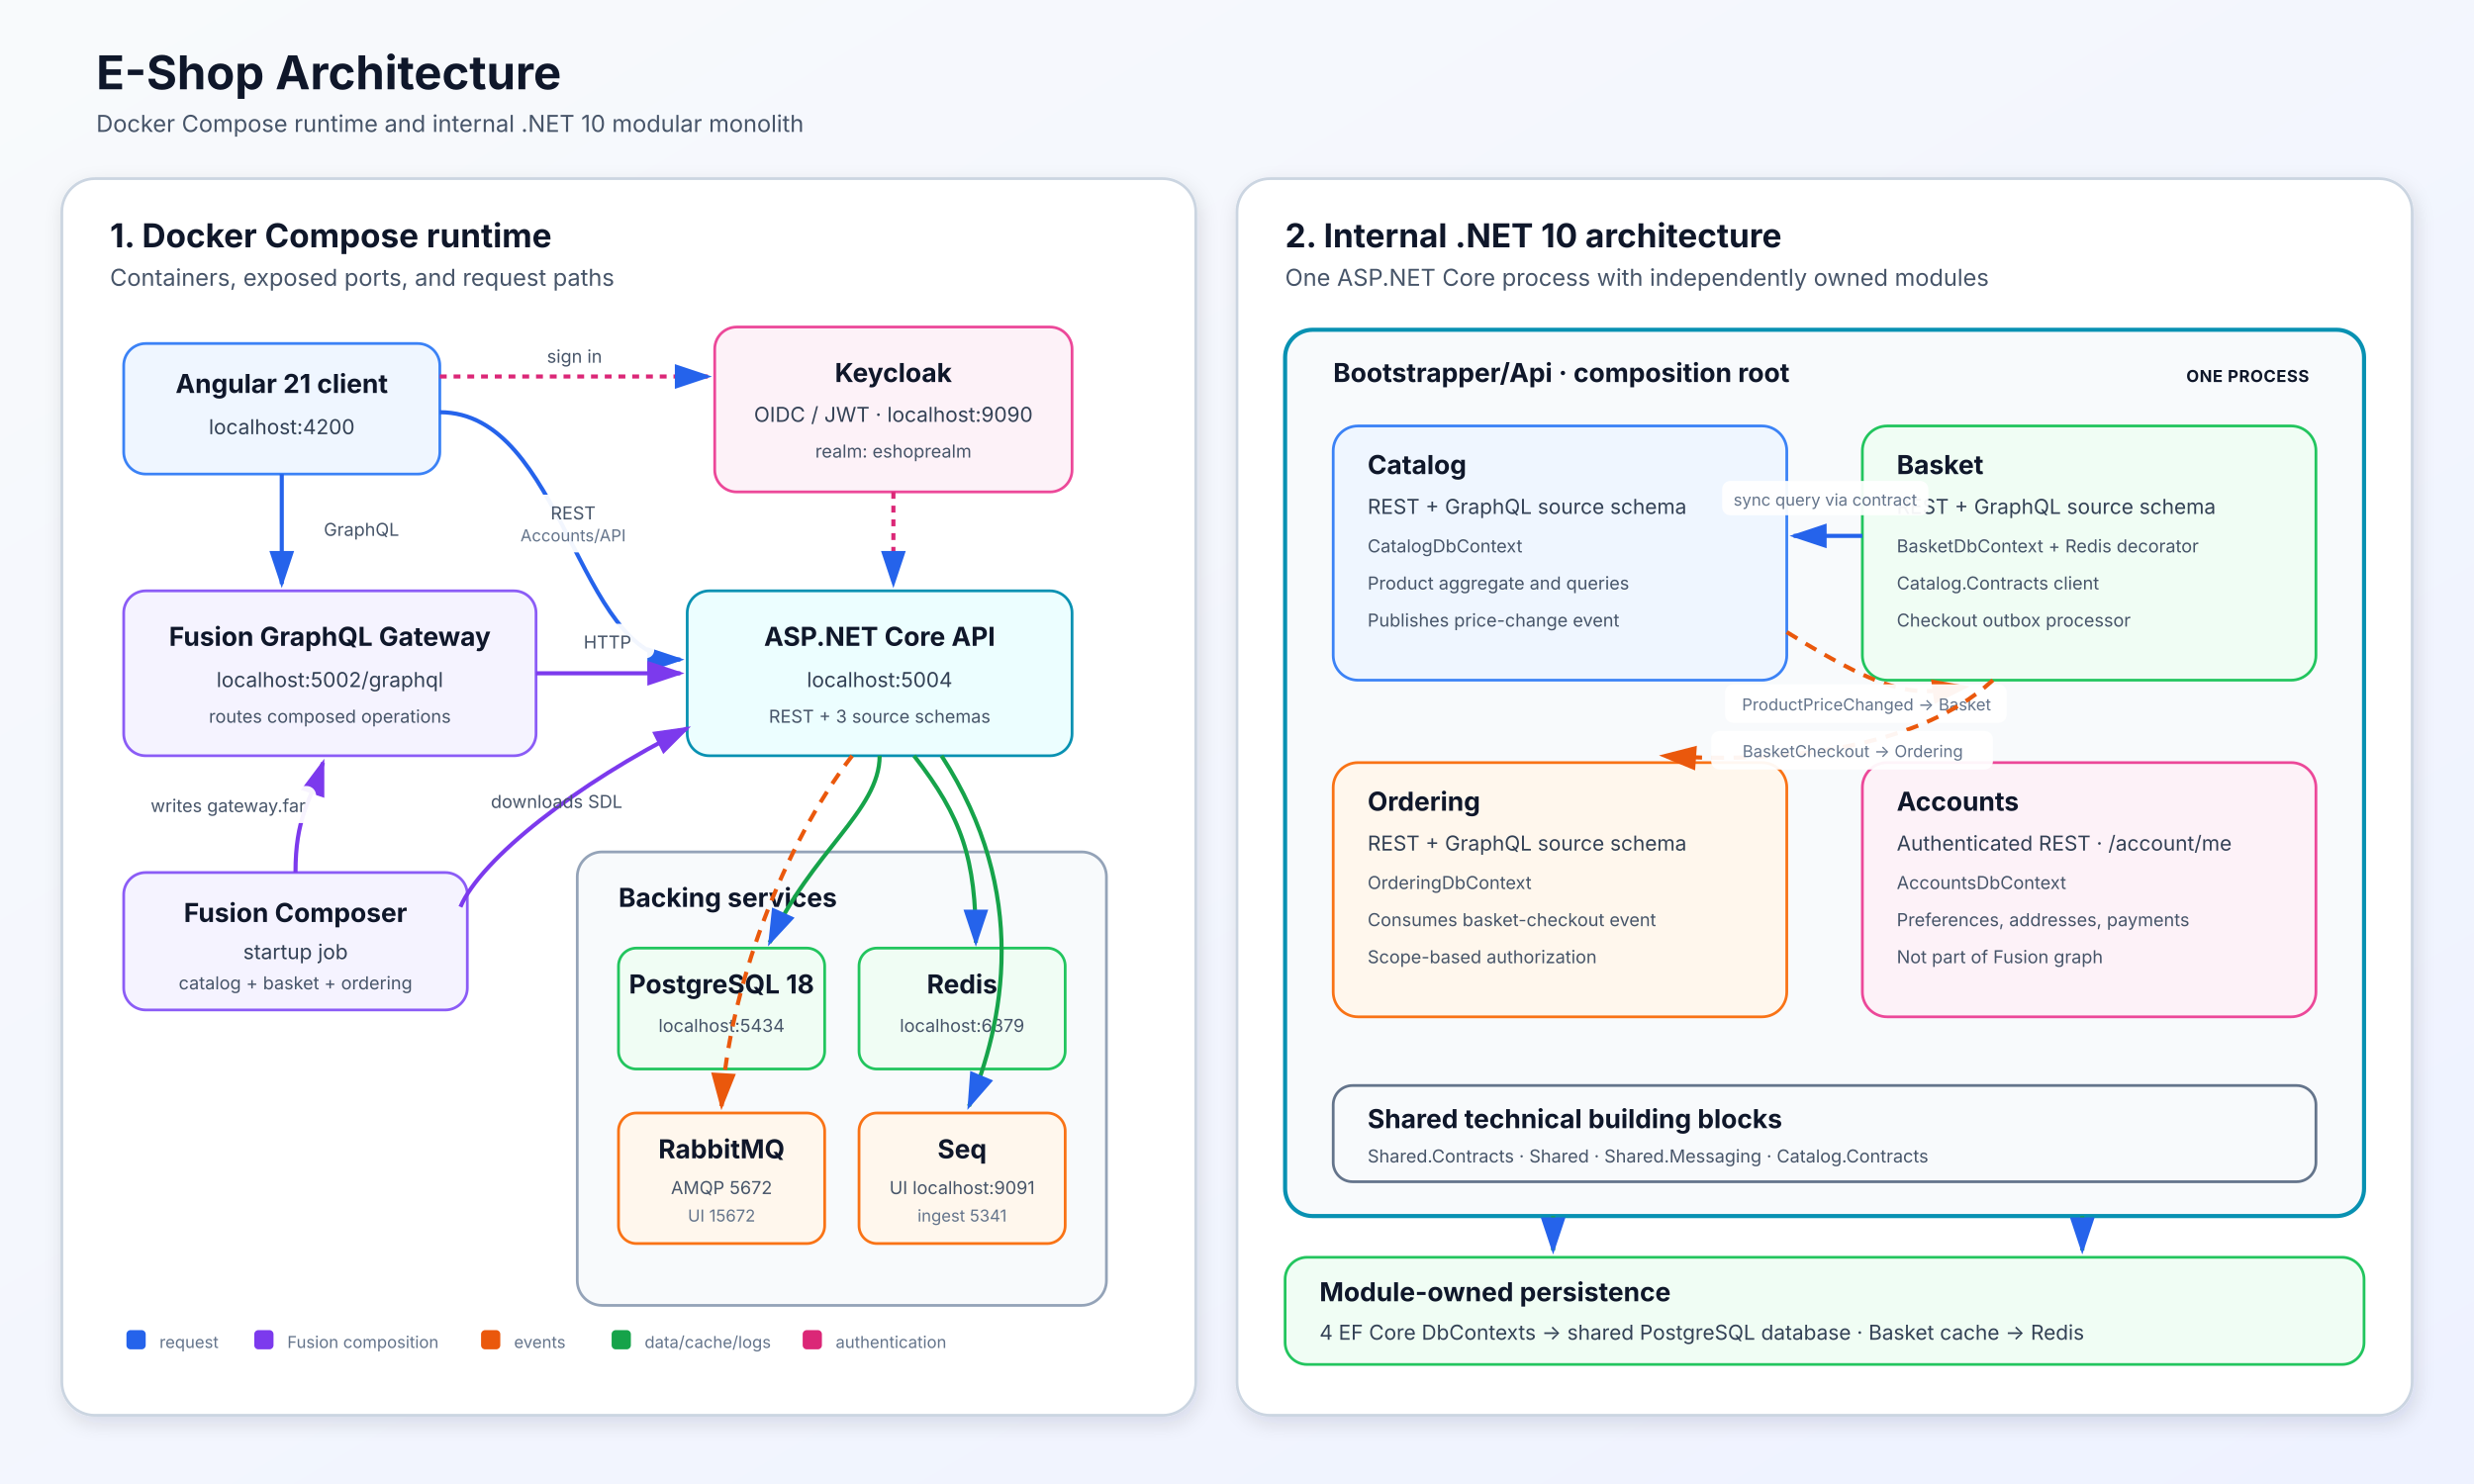
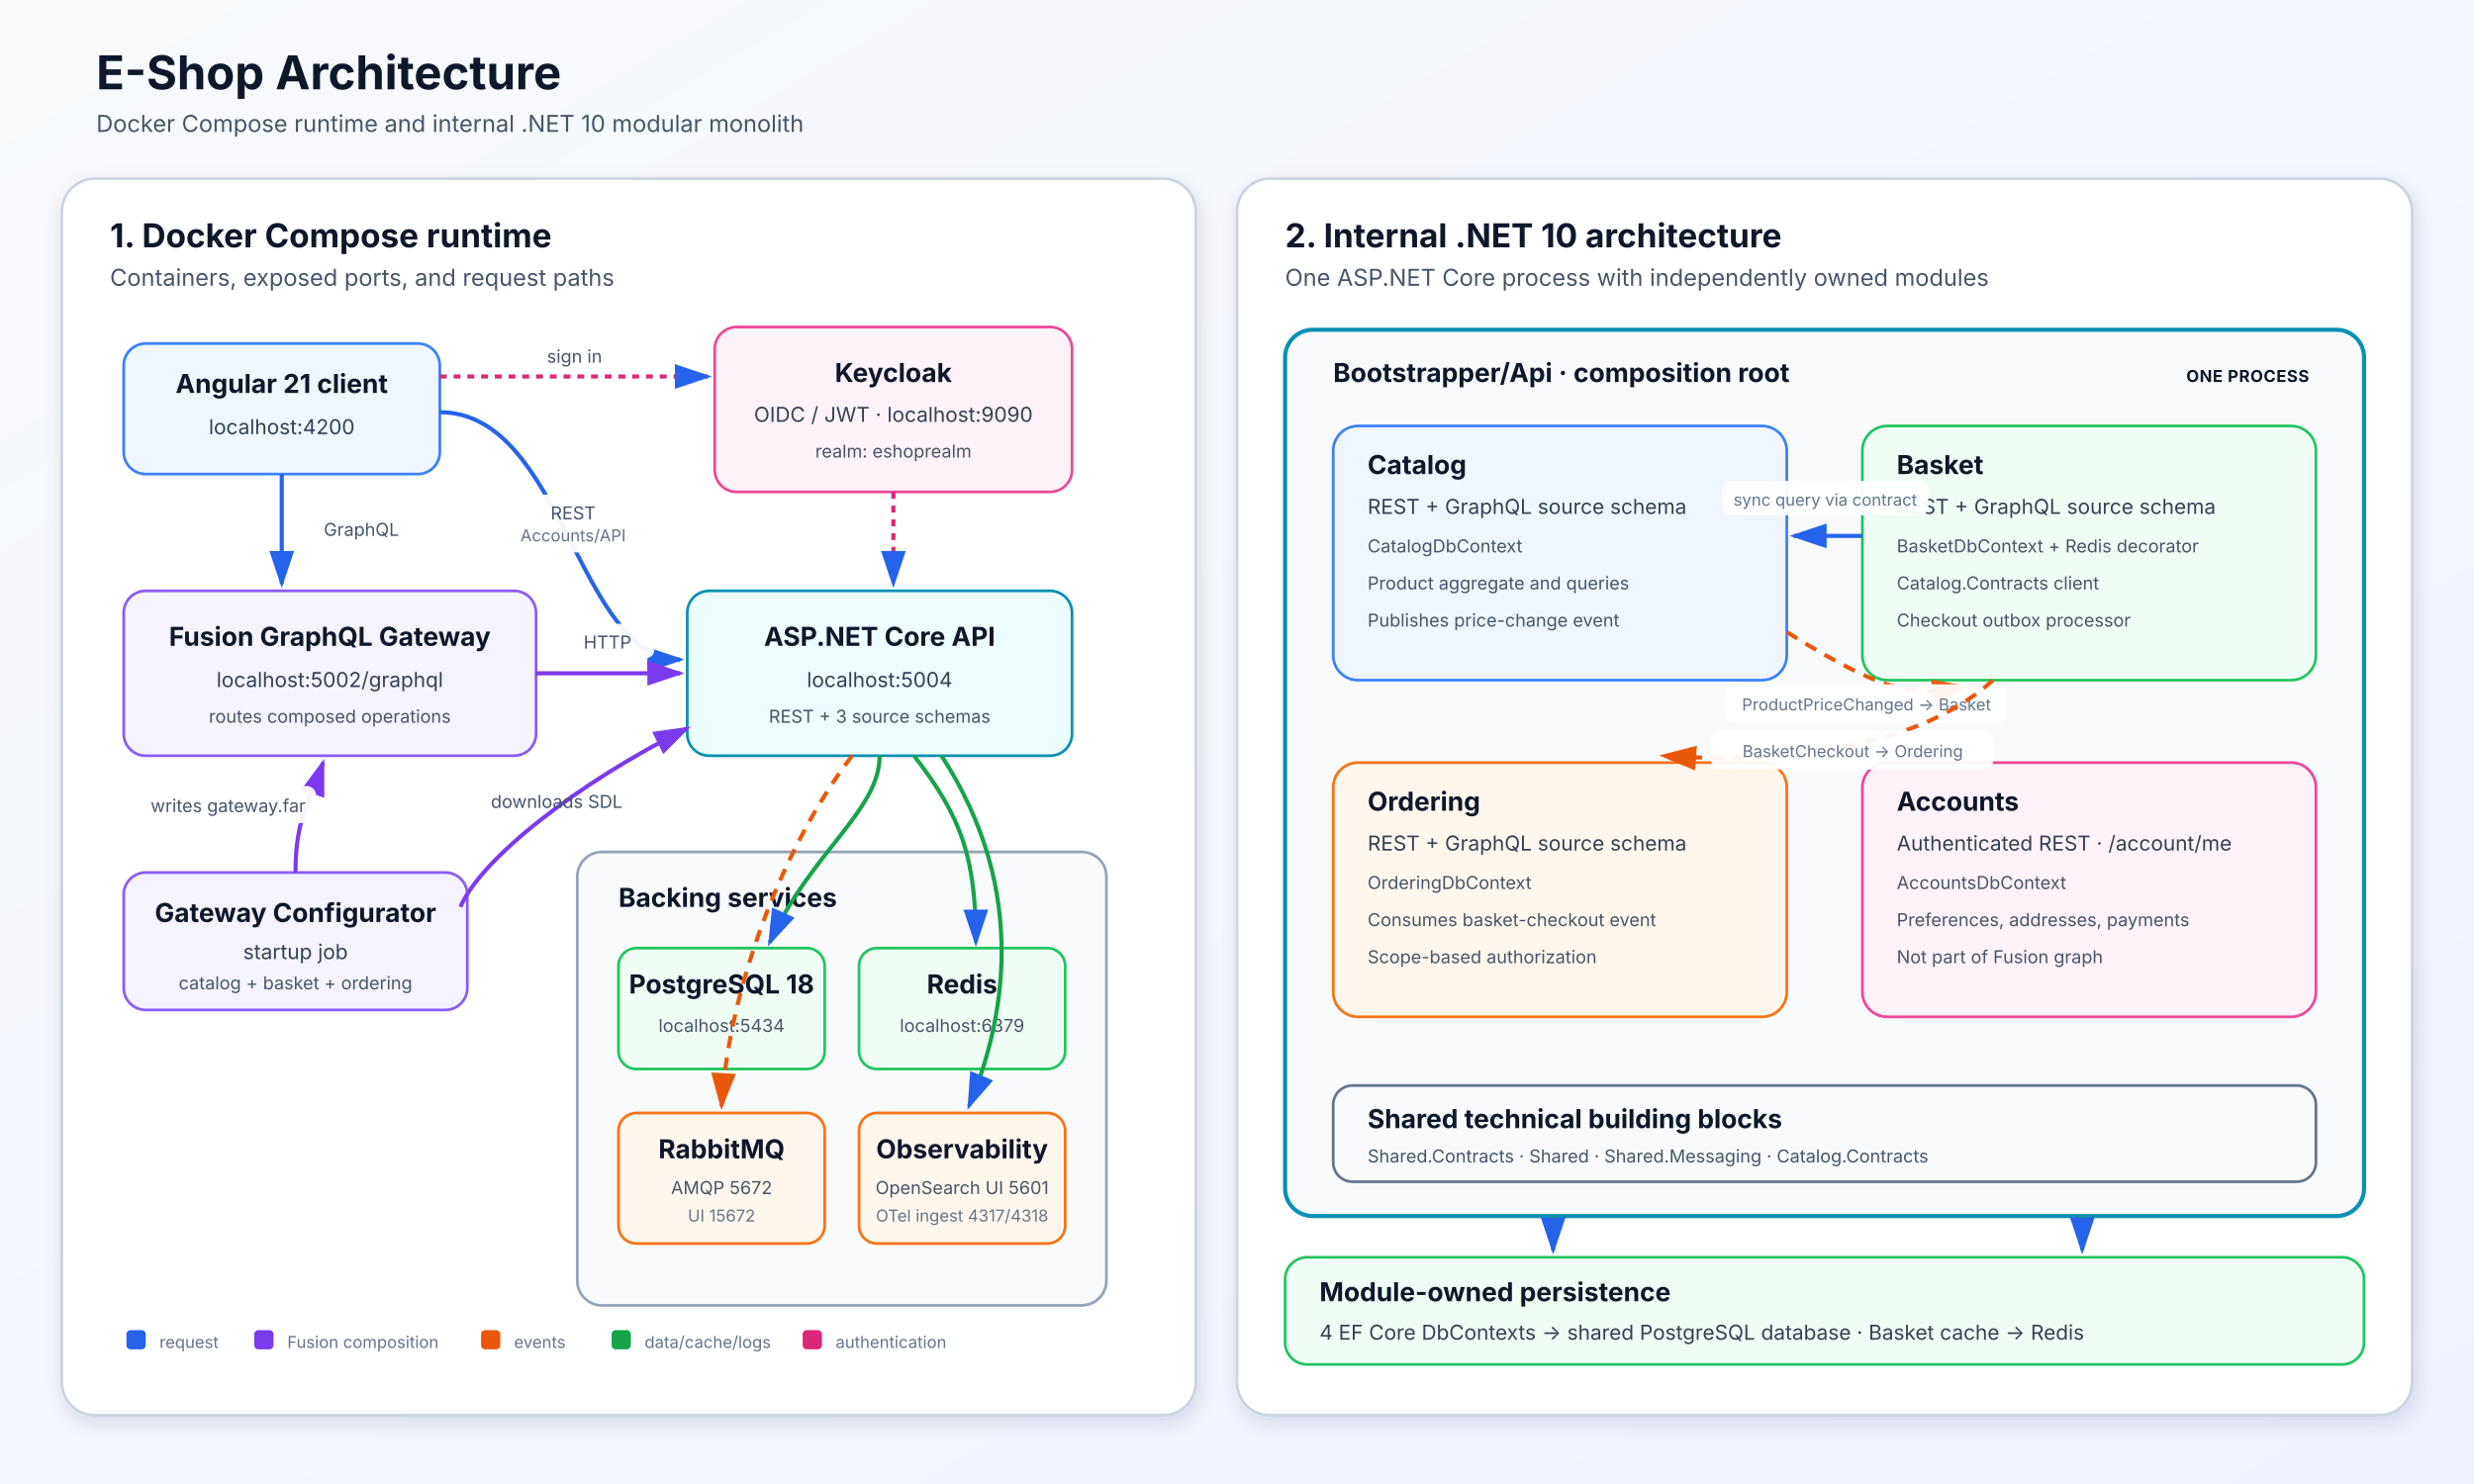
<svg xmlns="http://www.w3.org/2000/svg" width="1800" height="1080" viewBox="0 0 1800 1080" role="img" aria-labelledby="title desc">
  <defs>
    <linearGradient id="bg" x2="1" y2="1">
      <stop stop-color="#f8fafc" />
      <stop offset="1" stop-color="#eef2ff" />
    </linearGradient>
    <filter id="shadow" x="-10%" y="-10%" width="120%" height="130%">
      <feDropShadow dy="5" stdDeviation="7" flood-color="#0f172a" flood-opacity=".12" />
    </filter>
    <marker id="blue" markerWidth="10" markerHeight="10" refX="8" refY="3" orient="auto">
      <path d="M0 0v6l9-3z" fill="#2563eb" />
    </marker>
    <marker id="violet" markerWidth="10" markerHeight="10" refX="8" refY="3" orient="auto">
      <path d="M0 0v6l9-3z" fill="#7c3aed" />
    </marker>
    <marker id="orange" markerWidth="10" markerHeight="10" refX="8" refY="3" orient="auto">
      <path d="M0 0v6l9-3z" fill="#ea580c" />
    </marker>
    <style>
      text{font-family:Inter,"Segoe UI",Arial,sans-serif;fill:#0f172a}.title{font-size:34px;font-weight:750}.subtitle{font-size:17px;fill:#475569}.section{font-size:24px;font-weight:750}.bt{font-size:19px;font-weight:700}.body{font-size:15px;fill:#334155}.small{font-size:13px;fill:#475569}.tiny{font-size:12px;fill:#64748b}.panel{fill:#fff;stroke:#cbd5e1;stroke-width:2}.box{fill:#f8fafc;stroke:#94a3b8;stroke-width:2}.client{fill:#eff6ff;stroke:#3b82f6}.gateway{fill:#f5f3ff;stroke:#8b5cf6}.api{fill:#ecfeff;stroke:#0891b2}.data{fill:#f0fdf4;stroke:#22c55e}.infra{fill:#fff7ed;stroke:#f97316}.auth{fill:#fdf2f8;stroke:#ec4899}.catalog{fill:#eff6ff;stroke:#3b82f6}.basket{fill:#f0fdf4;stroke:#22c55e}.ordering{fill:#fff7ed;stroke:#f97316}.accounts{fill:#fdf2f8;stroke:#ec4899}.shared{fill:#f8fafc;stroke:#64748b}.module{stroke-width:2}.line{fill:none;stroke:#2563eb;stroke-width:3;marker-end:url(#blue)}.compose{stroke:#7c3aed;marker-end:url(#violet)}.event{fill:none;stroke:#ea580c;stroke-width:3;stroke-dasharray:9 7;marker-end:url(#orange)}.green{stroke:#16a34a}.pink{stroke:#db2777;stroke-dasharray:5 5}.label{fill:#fff;opacity:.94}.pill{font-size:12px;font-weight:700;letter-spacing:.4px}
    </style>
  </defs>
  <rect width="1800" height="1080" fill="url(#bg)" />
  <text x="70" y="65" class="title">E-Shop Architecture</text>
  <text x="70" y="96" class="subtitle">Docker Compose runtime and internal .NET 10 modular monolith</text>
  <rect x="45" y="130" width="825" height="900" rx="24" class="panel" filter="url(#shadow)" />
  <text x="80" y="180" class="section">1. Docker Compose runtime</text>
  <text x="80" y="208" class="subtitle">Containers, exposed ports, and request paths</text>
  <rect x="90" y="250" width="230" height="95" rx="16" class="box client" />
  <text x="205" y="286" text-anchor="middle" class="bt">Angular 21 client</text>
  <text x="205" y="316" text-anchor="middle" class="body">localhost:4200</text>
  <rect x="520" y="238" width="260" height="120" rx="16" class="box auth" />
  <text x="650" y="278" text-anchor="middle" class="bt">Keycloak</text>
  <text x="650" y="307" text-anchor="middle" class="body">OIDC / JWT · localhost:9090</text>
  <text x="650" y="333" text-anchor="middle" class="small">realm: eshoprealm</text>
  <rect x="90" y="430" width="300" height="120" rx="16" class="box gateway" />
  <text x="240" y="470" text-anchor="middle" class="bt">Fusion GraphQL Gateway</text>
  <text x="240" y="500" text-anchor="middle" class="body">localhost:5002/graphql</text>
  <text x="240" y="526" text-anchor="middle" class="small">routes composed operations</text>
  <rect x="500" y="430" width="280" height="120" rx="16" class="box api" />
  <text x="640" y="470" text-anchor="middle" class="bt">ASP.NET Core API</text>
  <text x="640" y="500" text-anchor="middle" class="body">localhost:5004</text>
  <text x="640" y="526" text-anchor="middle" class="small">REST + 3 source schemas</text>
  <path d="M205 345v80" class="line" />
  <rect x="218" y="372" width="90" height="25" rx="6" class="label" />
  <text x="263" y="390" text-anchor="middle" class="small">GraphQL</text>
  <path d="M320 300c90 0 100 180 175 180" class="line" />
  <rect x="371" y="360" width="92" height="42" rx="6" class="label" />
  <text x="417" y="378" text-anchor="middle" class="small">REST</text>
  <text x="417" y="394" text-anchor="middle" class="tiny">Accounts/API</text>
  <path d="M390 490h105" class="line compose" />
  <rect x="408" y="454" width="68" height="25" rx="6" class="label" />
  <text x="442" y="472" text-anchor="middle" class="small">HTTP</text>
  <path d="M320 274h195" class="line pink" />
  <path d="M650 358v67" class="line pink" />
  <text x="418" y="264" text-anchor="middle" class="small">sign in</text>
  <rect x="90" y="635" width="250" height="100" rx="16" class="box gateway" />
-   <text x="215" y="671" text-anchor="middle" class="bt">Fusion Composer</text>
+   <text x="215" y="671" text-anchor="middle" class="bt">Gateway Configurator</text>
  <text x="215" y="698" text-anchor="middle" class="body">startup job</text>
  <text x="215" y="720" text-anchor="middle" class="small">catalog + basket + ordering</text>
  <path d="M335 660c15-35 85-90 165-130" class="line compose" />
  <text x="405" y="588" text-anchor="middle" class="small">downloads SDL</text>
  <path d="M215 635c0-40 10-50 20-80" class="line compose" />
  <rect x="102" y="572" width="128" height="27" rx="7" class="label" />
  <text x="166" y="591" text-anchor="middle" class="small">writes gateway.far</text>
  <rect x="420" y="620" width="385" height="330" rx="18" class="box" />
  <text x="450" y="660" class="bt">Backing services</text>
  <rect x="450" y="690" width="150" height="88" rx="13" class="box data" />
  <text x="525" y="723" text-anchor="middle" class="bt">PostgreSQL 18</text>
  <text x="525" y="751" text-anchor="middle" class="small">localhost:5434</text>
  <rect x="625" y="690" width="150" height="88" rx="13" class="box data" />
  <text x="700" y="723" text-anchor="middle" class="bt">Redis</text>
  <text x="700" y="751" text-anchor="middle" class="small">localhost:6379</text>
  <rect x="450" y="810" width="150" height="95" rx="13" class="box infra" />
  <text x="525" y="843" text-anchor="middle" class="bt">RabbitMQ</text>
  <text x="525" y="869" text-anchor="middle" class="small">AMQP 5672</text>
  <text x="525" y="889" text-anchor="middle" class="tiny">UI 15672</text>
  <rect x="625" y="810" width="150" height="95" rx="13" class="box infra" />
-   <text x="700" y="843" text-anchor="middle" class="bt">Seq</text>
-   <text x="700" y="869" text-anchor="middle" class="small">UI localhost:9091</text>
-   <text x="700" y="889" text-anchor="middle" class="tiny">ingest 5341</text>
+   <text x="700" y="843" text-anchor="middle" class="bt">Observability</text>
+   <text x="700" y="869" text-anchor="middle" class="small">OpenSearch UI 5601</text>
+   <text x="700" y="889" text-anchor="middle" class="tiny">OTel ingest 4317/4318</text>
  <path d="M640 550c0 40-50 70-80 136" class="line green" />
  <path d="M665 550c35 45 45 75 45 136" class="line green" />
  <path d="M620 550c-50 65-90 170-95 255" class="event" />
  <path d="M685 550c65 100 45 195 20 255" class="line green" />
  <rect x="92" y="968" width="14" height="14" rx="3" fill="#2563eb" />
  <text x="116" y="981" class="tiny">request</text>
  <rect x="185" y="968" width="14" height="14" rx="3" fill="#7c3aed" />
  <text x="209" y="981" class="tiny">Fusion composition</text>
  <rect x="350" y="968" width="14" height="14" rx="3" fill="#ea580c" />
  <text x="374" y="981" class="tiny">events</text>
  <rect x="445" y="968" width="14" height="14" rx="3" fill="#16a34a" />
  <text x="469" y="981" class="tiny">data/cache/logs</text>
  <rect x="584" y="968" width="14" height="14" rx="3" fill="#db2777" />
  <text x="608" y="981" class="tiny">authentication</text>
  <rect x="900" y="130" width="855" height="900" rx="24" class="panel" filter="url(#shadow)" />
  <text x="935" y="180" class="section">2. Internal .NET 10 architecture</text>
  <text x="935" y="208" class="subtitle">One ASP.NET Core process with independently owned modules</text>
  <rect x="935" y="240" width="785" height="645" rx="20" fill="#f8fafc" stroke="#0891b2" stroke-width="3" />
  <text x="970" y="278" class="bt">Bootstrapper/Api · composition root</text>
  <text x="1680" y="278" text-anchor="end" class="pill" fill="#0e7490">ONE PROCESS</text>
  <rect x="970" y="310" width="330" height="185" rx="18" class="module catalog" />
  <text x="995" y="345" class="bt">Catalog</text>
  <text x="995" y="374" class="body">REST + GraphQL source schema</text>
  <text x="995" y="402" class="small">CatalogDbContext</text>
  <text x="995" y="429" class="small">Product aggregate and queries</text>
  <text x="995" y="456" class="small">Publishes price-change event</text>
  <rect x="1355" y="310" width="330" height="185" rx="18" class="module basket" />
  <text x="1380" y="345" class="bt">Basket</text>
  <text x="1380" y="374" class="body">REST + GraphQL source schema</text>
  <text x="1380" y="402" class="small">BasketDbContext + Redis decorator</text>
  <text x="1380" y="429" class="small">Catalog.Contracts client</text>
  <text x="1380" y="456" class="small">Checkout outbox processor</text>
  <rect x="970" y="555" width="330" height="185" rx="18" class="module ordering" />
  <text x="995" y="590" class="bt">Ordering</text>
  <text x="995" y="619" class="body">REST + GraphQL source schema</text>
  <text x="995" y="647" class="small">OrderingDbContext</text>
  <text x="995" y="674" class="small">Consumes basket-checkout event</text>
  <text x="995" y="701" class="small">Scope-based authorization</text>
  <rect x="1355" y="555" width="330" height="185" rx="18" class="module accounts" />
  <text x="1380" y="590" class="bt">Accounts</text>
  <text x="1380" y="619" class="body">Authenticated REST · /account/me</text>
  <text x="1380" y="647" class="small">AccountsDbContext</text>
  <text x="1380" y="674" class="small">Preferences, addresses, payments</text>
  <text x="1380" y="701" class="small">Not part of Fusion graph</text>
  <path d="M1355 390h-50" class="line" />
  <rect x="1253" y="350" width="150" height="25" rx="6" class="label" />
  <text x="1328" y="368" text-anchor="middle" class="tiny">sync query via contract</text>
  <path d="M1300 460c80 50 95 45 130 40" class="event" />
  <rect x="1255" y="498" width="205" height="28" rx="6" class="label" />
  <text x="1358" y="517" text-anchor="middle" class="tiny">ProductPriceChanged → Basket</text>
  <path d="M1450 495c-60 55-170 60-240 55" class="event" />
  <rect x="1245" y="532" width="205" height="28" rx="6" class="label" />
  <text x="1348" y="551" text-anchor="middle" class="tiny">BasketCheckout → Ordering</text>
  <rect x="970" y="790" width="715" height="70" rx="14" class="module shared" />
  <text x="995" y="821" class="bt">Shared technical building blocks</text>
  <text x="995" y="846" class="small">Shared.Contracts · Shared · Shared.Messaging · Catalog.Contracts</text>
  <rect x="935" y="915" width="785" height="78" rx="16" class="box data" />
  <text x="960" y="947" class="bt">Module-owned persistence</text>
  <text x="960" y="975" class="body">4 EF Core DbContexts → shared PostgreSQL database · Basket cache → Redis</text>
  <path d="M1130 885v25" class="line green" />
  <path d="M1515 885v25" class="line green" />
</svg>
